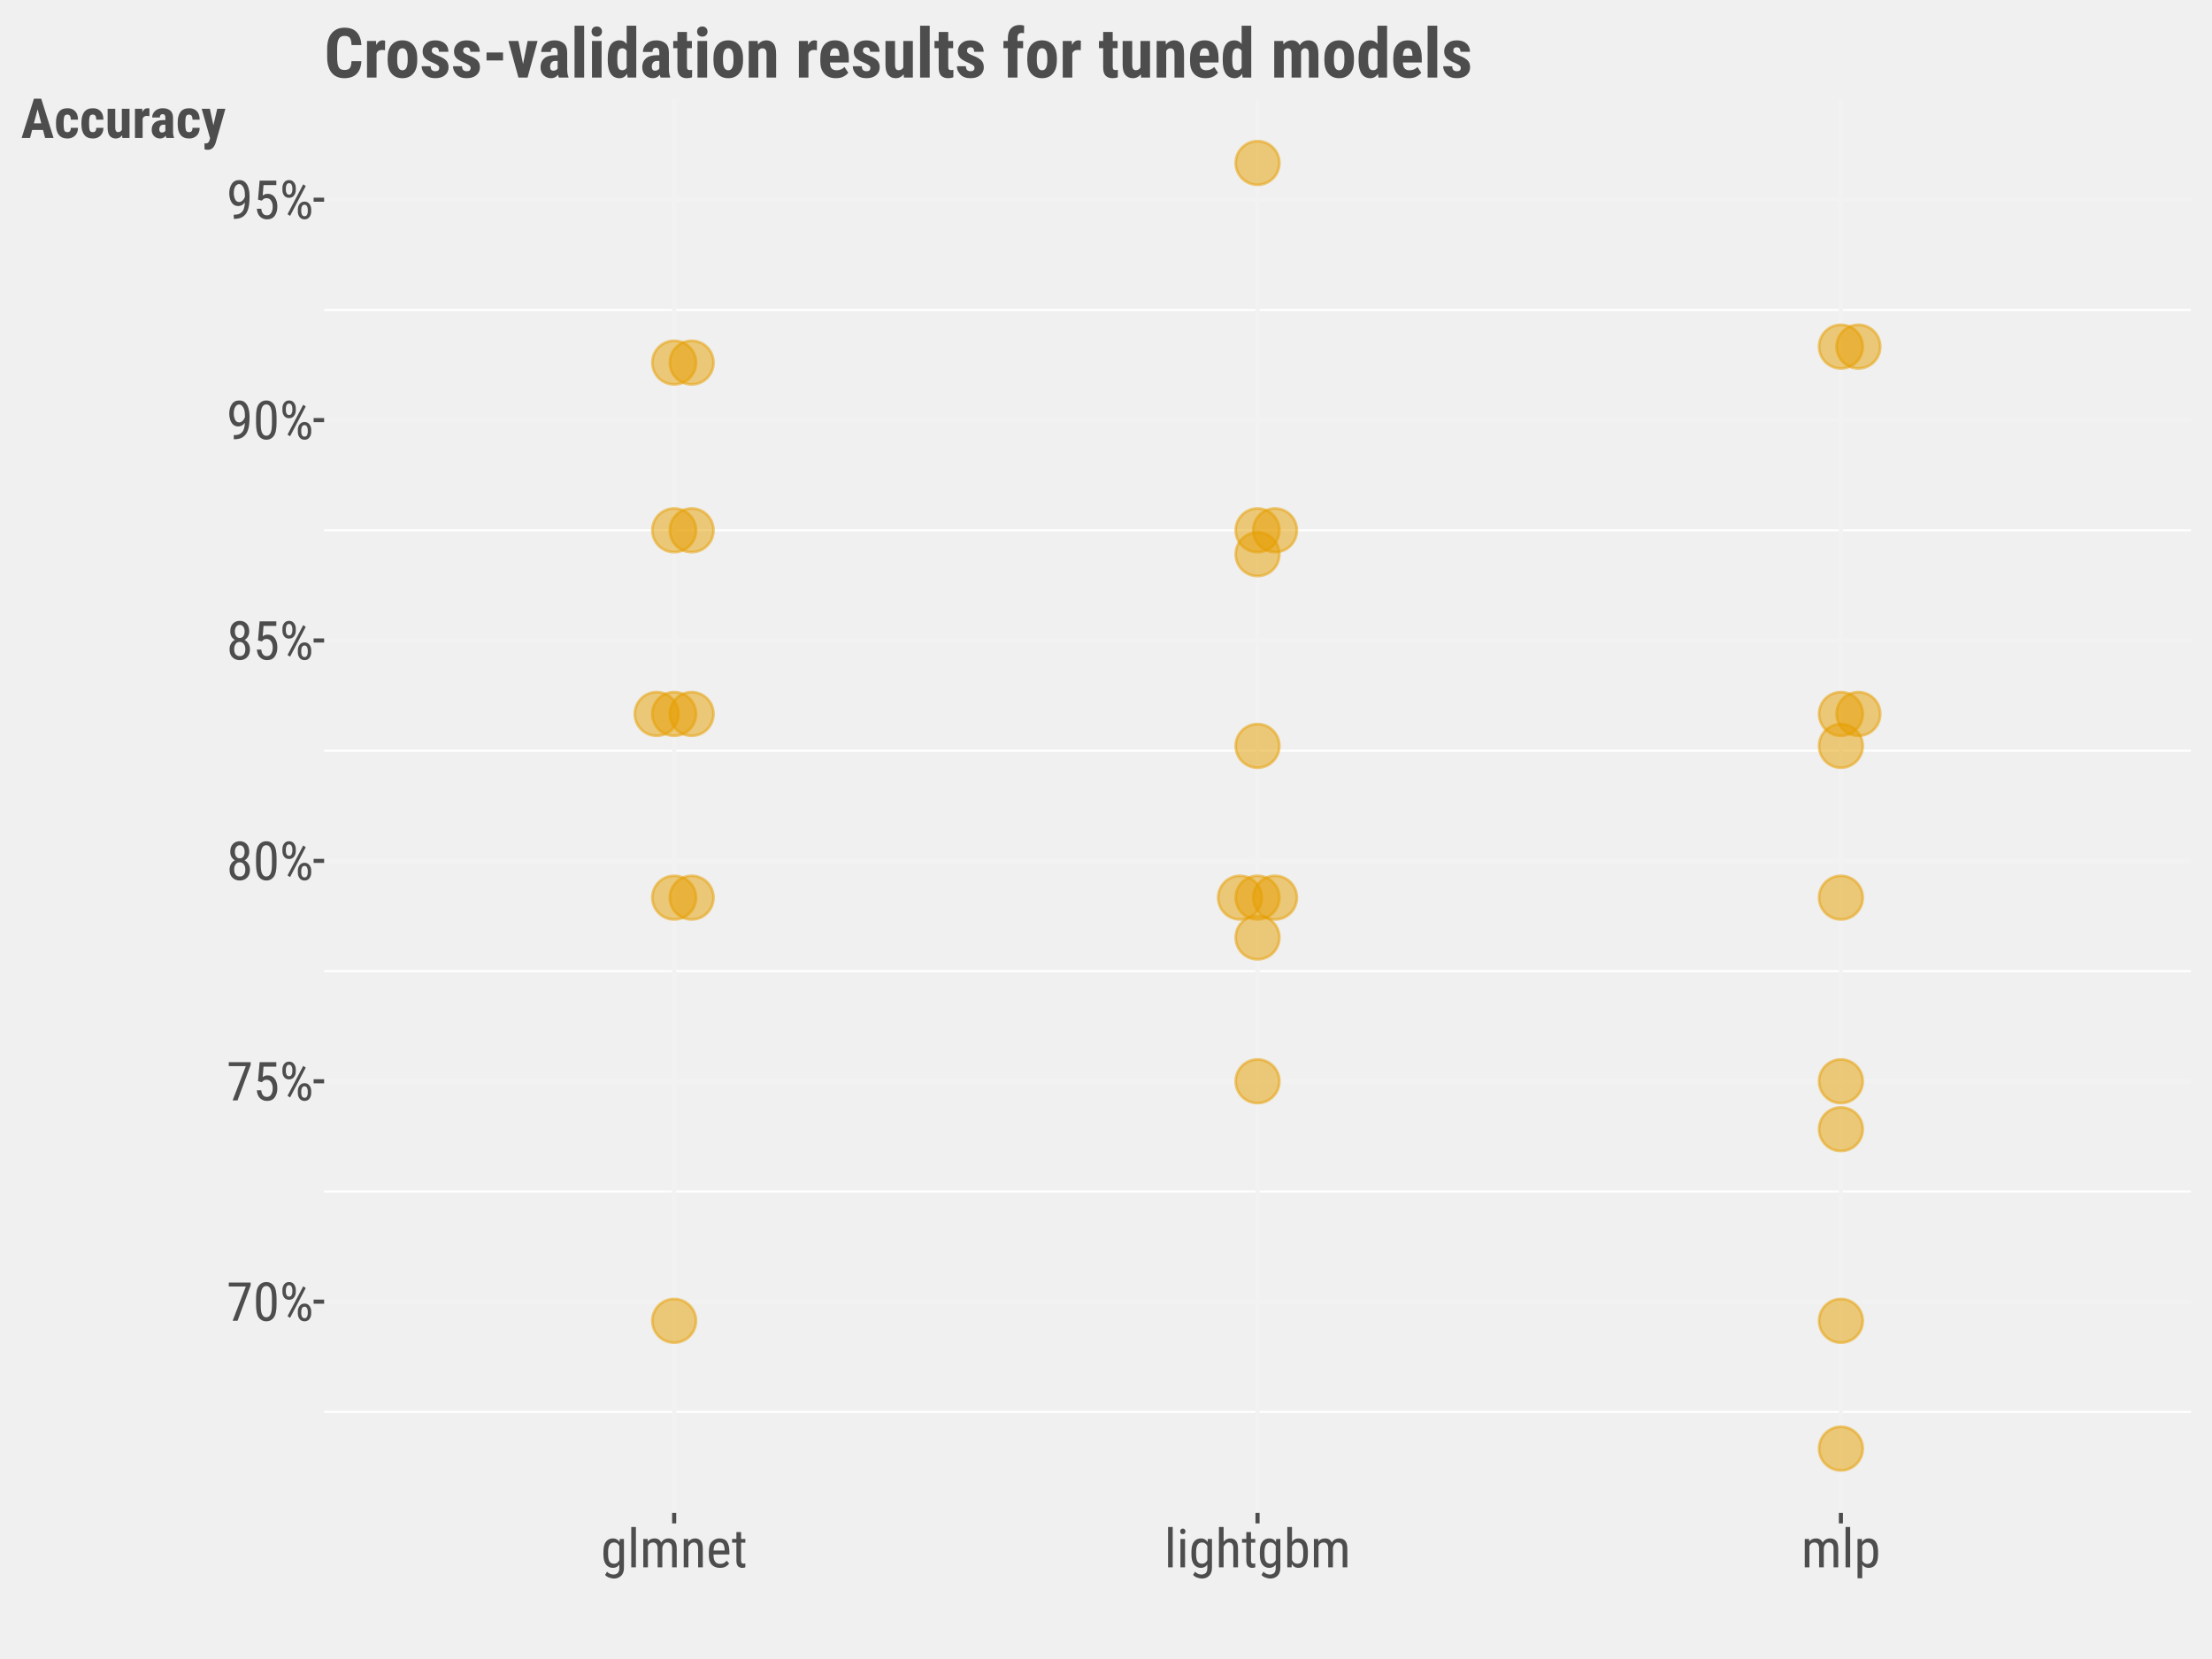
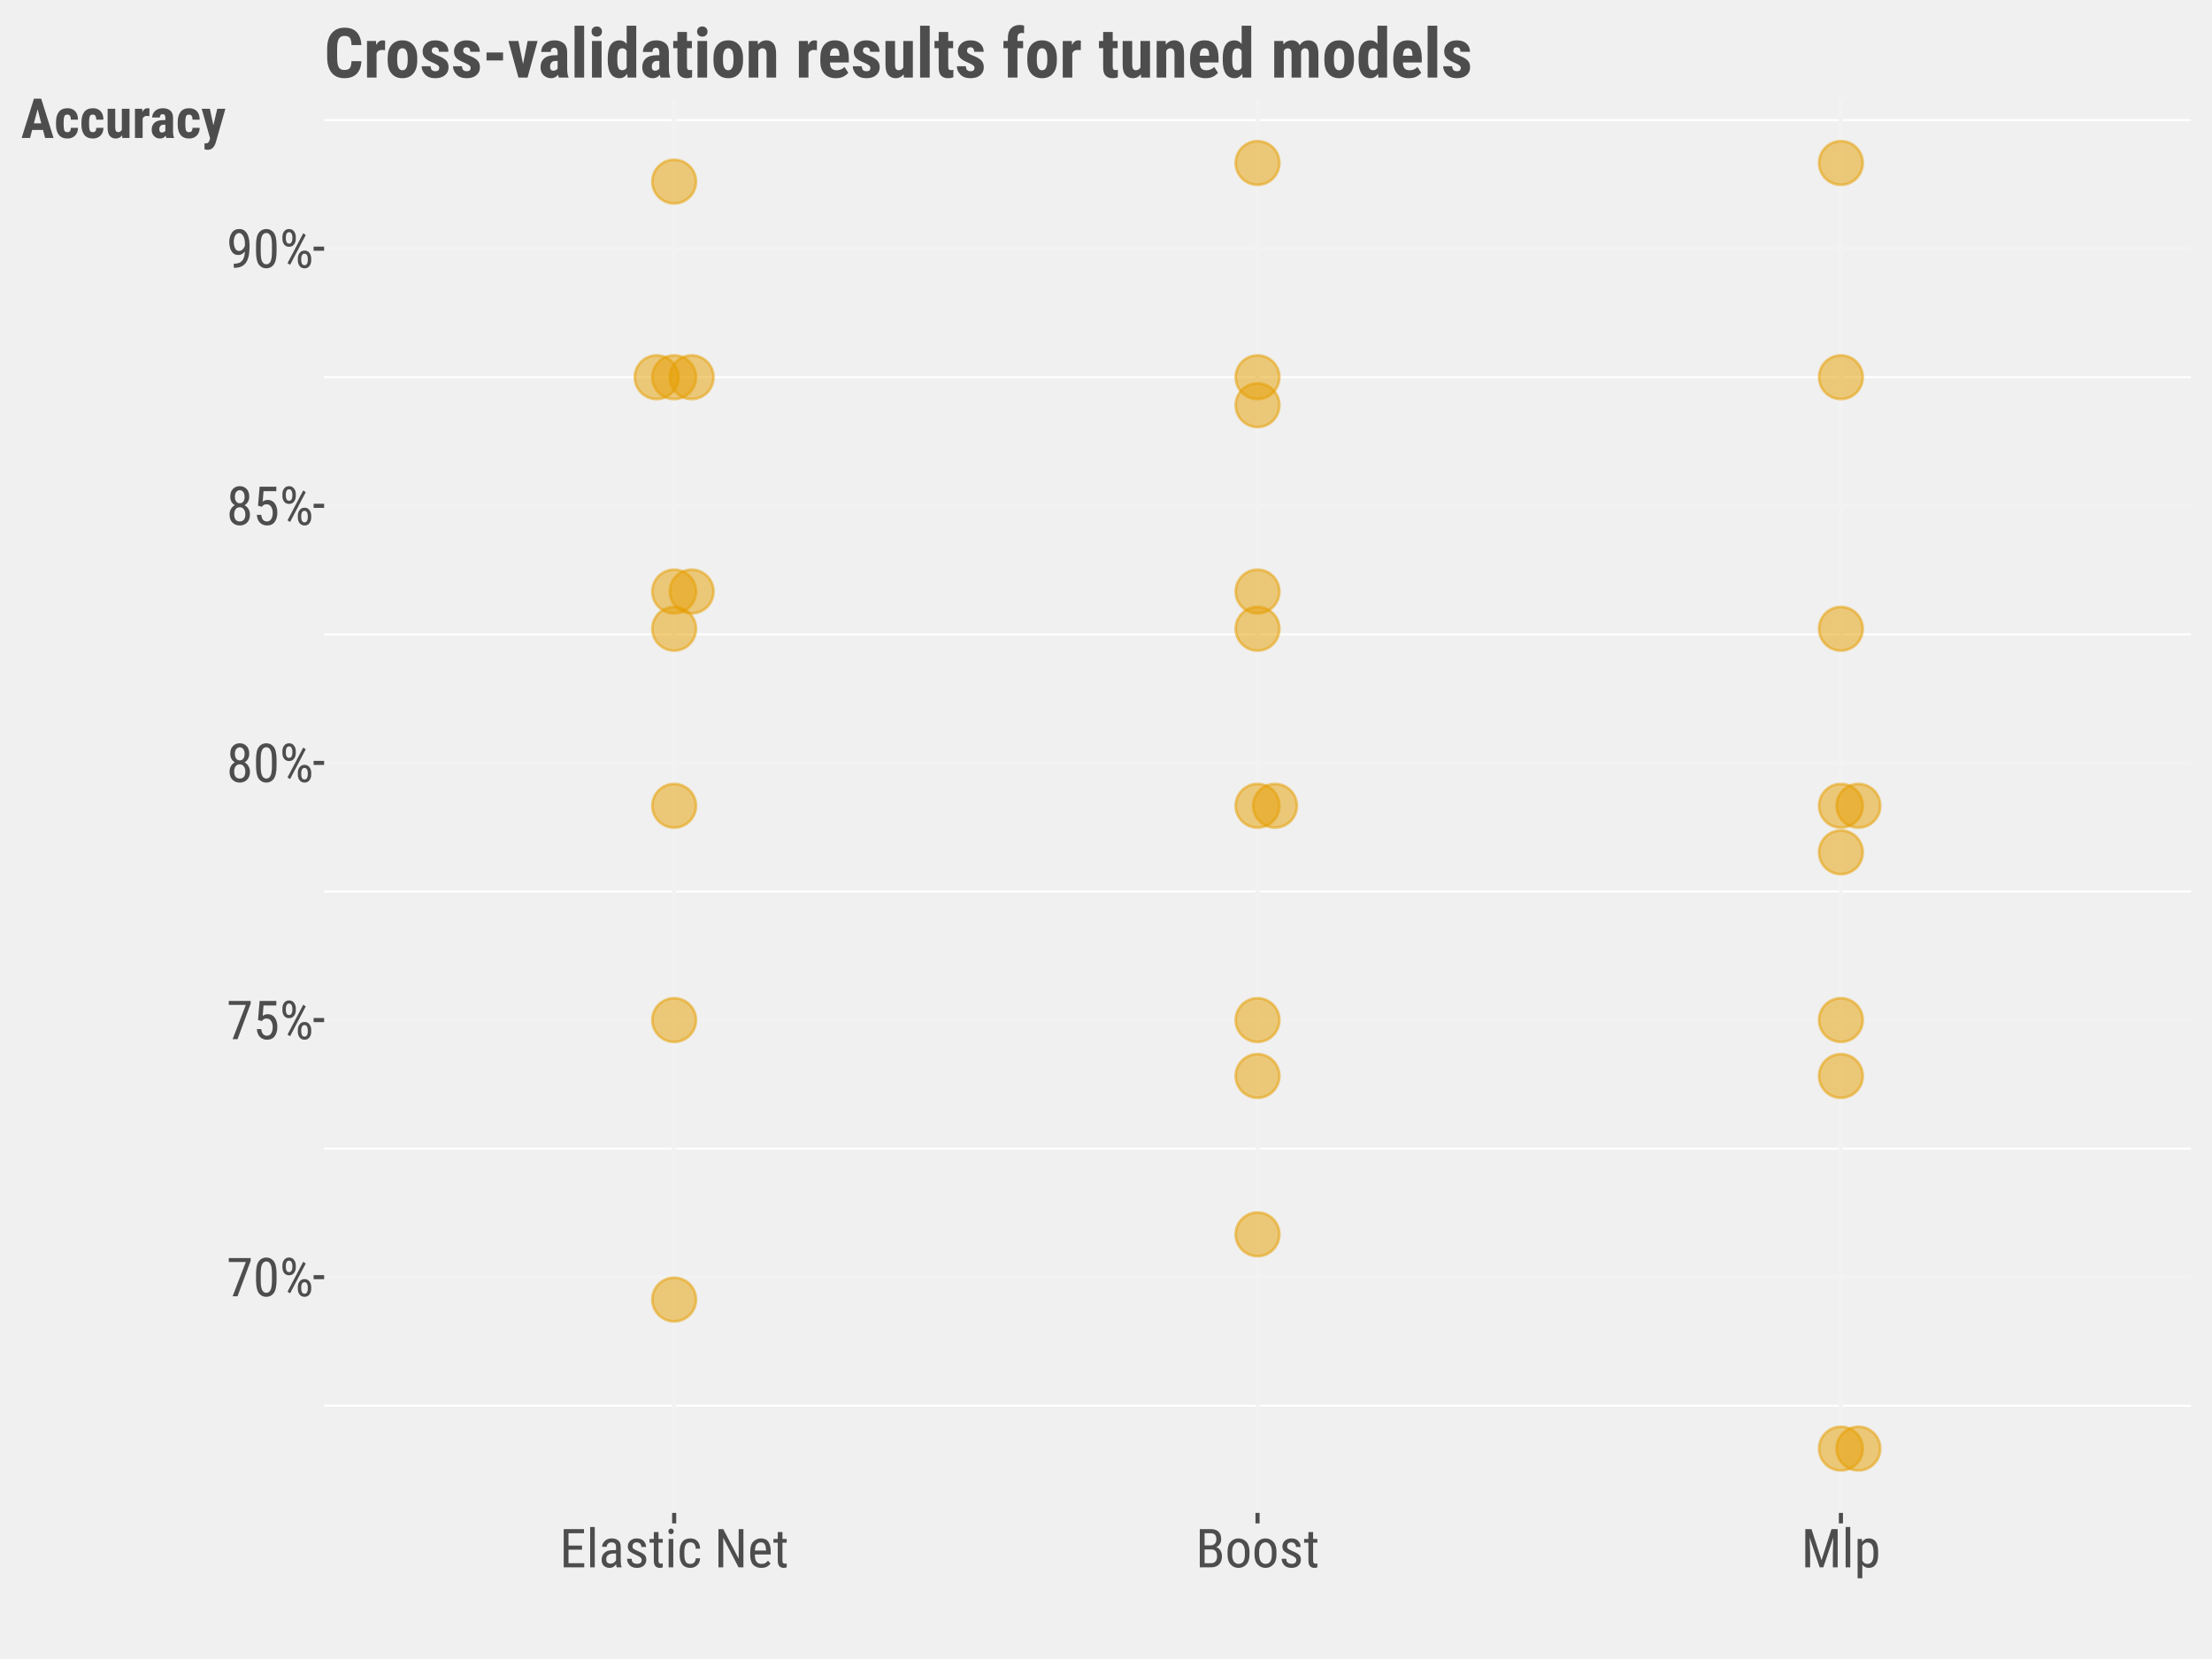
<svg xmlns="http://www.w3.org/2000/svg" class="svglite" width="576.00pt" height="432.00pt" viewBox="0 0 576.00 432.00">
  <defs>
    <style type="text/css">
    .svglite line, .svglite polyline, .svglite polygon, .svglite path, .svglite rect, .svglite circle {
      fill: none;
      stroke: #000000;
      stroke-linecap: round;
      stroke-linejoin: round;
      stroke-miterlimit: 10.00;
    }
    .svglite text {
      white-space: pre;
    }
  </style>
  </defs>
  <rect width="100%" height="100%" style="stroke: none; fill: none;" />
  <defs>
    <clipPath id="cpMC4wMHw1NzYuMDB8MC4wMHw0MzIuMDA=">
      <rect x="0.00" y="0.00" width="576.00" height="432.00" />
    </clipPath>
  </defs>
  <g clip-path="url(#cpMC4wMHw1NzYuMDB8MC4wMHw0MzIuMDA=)">
    <rect x="0" y="0.00" width="576.00" height="432.00" style="stroke-width: 1.07; stroke: none;" />
  </g>
  <defs>
    <clipPath id="cpODQuNDB8NTcwLjUyfDI1LjcwfDM5My45NQ==">
      <rect x="84.40" y="25.70" width="486.12" height="368.25" />
    </clipPath>
  </defs>
  <g clip-path="url(#cpODQuNDB8NTcwLjUyfDI1LjcwfDM5My45NQ==)">
-     <polyline points="84.40,367.65 570.52,367.65 " style="stroke-width: 0.53; stroke: #FFFFFF; stroke-linecap: butt;" />
-     <polyline points="84.40,310.26 570.52,310.26 " style="stroke-width: 0.53; stroke: #FFFFFF; stroke-linecap: butt;" />
-     <polyline points="84.40,252.87 570.52,252.87 " style="stroke-width: 0.53; stroke: #FFFFFF; stroke-linecap: butt;" />
-     <polyline points="84.40,195.48 570.52,195.48 " style="stroke-width: 0.53; stroke: #FFFFFF; stroke-linecap: butt;" />
-     <polyline points="84.40,138.09 570.52,138.09 " style="stroke-width: 0.53; stroke: #FFFFFF; stroke-linecap: butt;" />
-     <polyline points="84.40,80.70 570.52,80.70 " style="stroke-width: 0.53; stroke: #FFFFFF; stroke-linecap: butt;" />
-     <polyline points="84.40,338.95 570.52,338.95 " style="stroke-width: 1.07; stroke: #F2F2F2; stroke-linecap: butt;" />
-     <polyline points="84.40,281.56 570.52,281.56 " style="stroke-width: 1.07; stroke: #F2F2F2; stroke-linecap: butt;" />
-     <polyline points="84.40,224.17 570.52,224.17 " style="stroke-width: 1.07; stroke: #F2F2F2; stroke-linecap: butt;" />
-     <polyline points="84.40,166.78 570.52,166.78 " style="stroke-width: 1.07; stroke: #F2F2F2; stroke-linecap: butt;" />
-     <polyline points="84.40,109.39 570.52,109.39 " style="stroke-width: 1.07; stroke: #F2F2F2; stroke-linecap: butt;" />
-     <polyline points="84.40,52.00 570.52,52.00 " style="stroke-width: 1.07; stroke: #F2F2F2; stroke-linecap: butt;" />
+     <polyline points="84.40,366.05 570.52,366.05 " style="stroke-width: 0.53; stroke: #FFFFFF; stroke-linecap: butt;" />
+     <polyline points="84.40,299.10 570.52,299.10 " style="stroke-width: 0.53; stroke: #FFFFFF; stroke-linecap: butt;" />
+     <polyline points="84.40,232.14 570.52,232.14 " style="stroke-width: 0.53; stroke: #FFFFFF; stroke-linecap: butt;" />
+     <polyline points="84.40,165.19 570.52,165.19 " style="stroke-width: 0.53; stroke: #FFFFFF; stroke-linecap: butt;" />
+     <polyline points="84.40,98.23 570.52,98.23 " style="stroke-width: 0.53; stroke: #FFFFFF; stroke-linecap: butt;" />
+     <polyline points="84.40,31.28 570.52,31.28 " style="stroke-width: 0.53; stroke: #FFFFFF; stroke-linecap: butt;" />
+     <polyline points="84.40,332.57 570.52,332.57 " style="stroke-width: 1.07; stroke: #F2F2F2; stroke-linecap: butt;" />
+     <polyline points="84.40,265.62 570.52,265.62 " style="stroke-width: 1.07; stroke: #F2F2F2; stroke-linecap: butt;" />
+     <polyline points="84.40,198.66 570.52,198.66 " style="stroke-width: 1.07; stroke: #F2F2F2; stroke-linecap: butt;" />
+     <polyline points="84.40,131.71 570.52,131.71 " style="stroke-width: 1.07; stroke: #F2F2F2; stroke-linecap: butt;" />
+     <polyline points="84.40,64.76 570.52,64.76 " style="stroke-width: 1.07; stroke: #F2F2F2; stroke-linecap: butt;" />
    <polyline points="175.55,393.95 175.55,25.70 " style="stroke-width: 1.07; stroke: #F2F2F2; stroke-linecap: butt;" />
    <polyline points="327.46,393.95 327.46,25.70 " style="stroke-width: 1.07; stroke: #F2F2F2; stroke-linecap: butt;" />
    <polyline points="479.37,393.95 479.37,25.70 " style="stroke-width: 1.07; stroke: #F2F2F2; stroke-linecap: butt;" />
-     <circle cx="175.55" cy="185.91" r="5.69" style="stroke-width: 0.71; stroke: #E69F00; stroke-opacity: 0.50; fill: #E69F00; fill-opacity: 0.50;" />
-     <circle cx="175.55" cy="233.74" r="5.69" style="stroke-width: 0.71; stroke: #E69F00; stroke-opacity: 0.50; fill: #E69F00; fill-opacity: 0.50;" />
-     <circle cx="175.55" cy="138.09" r="5.69" style="stroke-width: 0.71; stroke: #E69F00; stroke-opacity: 0.50; fill: #E69F00; fill-opacity: 0.50;" />
-     <circle cx="180.11" cy="185.91" r="5.69" style="stroke-width: 0.71; stroke: #E69F00; stroke-opacity: 0.50; fill: #E69F00; fill-opacity: 0.50;" />
-     <circle cx="170.99" cy="185.91" r="5.69" style="stroke-width: 0.71; stroke: #E69F00; stroke-opacity: 0.50; fill: #E69F00; fill-opacity: 0.50;" />
-     <circle cx="180.11" cy="138.09" r="5.69" style="stroke-width: 0.71; stroke: #E69F00; stroke-opacity: 0.50; fill: #E69F00; fill-opacity: 0.50;" />
-     <circle cx="180.11" cy="233.74" r="5.69" style="stroke-width: 0.71; stroke: #E69F00; stroke-opacity: 0.50; fill: #E69F00; fill-opacity: 0.50;" />
-     <circle cx="175.55" cy="94.42" r="5.69" style="stroke-width: 0.71; stroke: #E69F00; stroke-opacity: 0.50; fill: #E69F00; fill-opacity: 0.50;" />
-     <circle cx="175.55" cy="343.94" r="5.69" style="stroke-width: 0.71; stroke: #E69F00; stroke-opacity: 0.50; fill: #E69F00; fill-opacity: 0.50;" />
-     <circle cx="180.11" cy="94.42" r="5.69" style="stroke-width: 0.71; stroke: #E69F00; stroke-opacity: 0.50; fill: #E69F00; fill-opacity: 0.50;" />
-     <circle cx="327.46" cy="138.09" r="5.69" style="stroke-width: 0.71; stroke: #E69F00; stroke-opacity: 0.50; fill: #E69F00; fill-opacity: 0.50;" />
-     <circle cx="327.46" cy="233.74" r="5.69" style="stroke-width: 0.71; stroke: #E69F00; stroke-opacity: 0.50; fill: #E69F00; fill-opacity: 0.50;" />
+     <circle cx="175.55" cy="98.23" r="5.69" style="stroke-width: 0.71; stroke: #E69F00; stroke-opacity: 0.50; fill: #E69F00; fill-opacity: 0.50;" />
+     <circle cx="175.55" cy="265.62" r="5.69" style="stroke-width: 0.71; stroke: #E69F00; stroke-opacity: 0.50; fill: #E69F00; fill-opacity: 0.50;" />
+     <circle cx="180.11" cy="98.23" r="5.69" style="stroke-width: 0.71; stroke: #E69F00; stroke-opacity: 0.50; fill: #E69F00; fill-opacity: 0.50;" />
+     <circle cx="175.55" cy="154.03" r="5.69" style="stroke-width: 0.71; stroke: #E69F00; stroke-opacity: 0.50; fill: #E69F00; fill-opacity: 0.50;" />
+     <circle cx="175.55" cy="209.82" r="5.69" style="stroke-width: 0.71; stroke: #E69F00; stroke-opacity: 0.50; fill: #E69F00; fill-opacity: 0.50;" />
+     <circle cx="170.99" cy="98.23" r="5.69" style="stroke-width: 0.71; stroke: #E69F00; stroke-opacity: 0.50; fill: #E69F00; fill-opacity: 0.50;" />
+     <circle cx="180.11" cy="154.03" r="5.69" style="stroke-width: 0.71; stroke: #E69F00; stroke-opacity: 0.50; fill: #E69F00; fill-opacity: 0.50;" />
+     <circle cx="175.55" cy="163.73" r="5.69" style="stroke-width: 0.71; stroke: #E69F00; stroke-opacity: 0.50; fill: #E69F00; fill-opacity: 0.50;" />
+     <circle cx="175.55" cy="338.40" r="5.69" style="stroke-width: 0.71; stroke: #E69F00; stroke-opacity: 0.50; fill: #E69F00; fill-opacity: 0.50;" />
+     <circle cx="175.55" cy="47.29" r="5.69" style="stroke-width: 0.71; stroke: #E69F00; stroke-opacity: 0.50; fill: #E69F00; fill-opacity: 0.50;" />
+     <circle cx="327.46" cy="154.03" r="5.69" style="stroke-width: 0.71; stroke: #E69F00; stroke-opacity: 0.50; fill: #E69F00; fill-opacity: 0.50;" />
+     <circle cx="327.46" cy="265.62" r="5.69" style="stroke-width: 0.71; stroke: #E69F00; stroke-opacity: 0.50; fill: #E69F00; fill-opacity: 0.50;" />
    <circle cx="327.46" cy="42.44" r="5.69" style="stroke-width: 0.71; stroke: #E69F00; stroke-opacity: 0.50; fill: #E69F00; fill-opacity: 0.50;" />
-     <circle cx="332.02" cy="233.74" r="5.69" style="stroke-width: 0.71; stroke: #E69F00; stroke-opacity: 0.50; fill: #E69F00; fill-opacity: 0.50;" />
-     <circle cx="322.90" cy="233.74" r="5.69" style="stroke-width: 0.71; stroke: #E69F00; stroke-opacity: 0.50; fill: #E69F00; fill-opacity: 0.50;" />
-     <circle cx="332.02" cy="138.09" r="5.69" style="stroke-width: 0.71; stroke: #E69F00; stroke-opacity: 0.50; fill: #E69F00; fill-opacity: 0.50;" />
-     <circle cx="327.46" cy="281.56" r="5.69" style="stroke-width: 0.71; stroke: #E69F00; stroke-opacity: 0.50; fill: #E69F00; fill-opacity: 0.50;" />
-     <circle cx="327.46" cy="194.23" r="5.69" style="stroke-width: 0.71; stroke: #E69F00; stroke-opacity: 0.50; fill: #E69F00; fill-opacity: 0.50;" />
-     <circle cx="327.46" cy="244.13" r="5.69" style="stroke-width: 0.71; stroke: #E69F00; stroke-opacity: 0.50; fill: #E69F00; fill-opacity: 0.50;" />
-     <circle cx="327.46" cy="144.32" r="5.69" style="stroke-width: 0.71; stroke: #E69F00; stroke-opacity: 0.50; fill: #E69F00; fill-opacity: 0.50;" />
-     <circle cx="479.37" cy="185.91" r="5.69" style="stroke-width: 0.71; stroke: #E69F00; stroke-opacity: 0.50; fill: #E69F00; fill-opacity: 0.50;" />
-     <circle cx="483.93" cy="185.91" r="5.69" style="stroke-width: 0.71; stroke: #E69F00; stroke-opacity: 0.50; fill: #E69F00; fill-opacity: 0.50;" />
-     <circle cx="479.37" cy="90.26" r="5.69" style="stroke-width: 0.71; stroke: #E69F00; stroke-opacity: 0.50; fill: #E69F00; fill-opacity: 0.50;" />
-     <circle cx="479.37" cy="281.56" r="5.69" style="stroke-width: 0.71; stroke: #E69F00; stroke-opacity: 0.50; fill: #E69F00; fill-opacity: 0.50;" />
-     <circle cx="479.37" cy="233.74" r="5.69" style="stroke-width: 0.71; stroke: #E69F00; stroke-opacity: 0.50; fill: #E69F00; fill-opacity: 0.50;" />
-     <circle cx="483.93" cy="90.26" r="5.69" style="stroke-width: 0.71; stroke: #E69F00; stroke-opacity: 0.50; fill: #E69F00; fill-opacity: 0.50;" />
+     <circle cx="327.46" cy="209.82" r="5.69" style="stroke-width: 0.71; stroke: #E69F00; stroke-opacity: 0.50; fill: #E69F00; fill-opacity: 0.50;" />
+     <circle cx="332.02" cy="209.82" r="5.69" style="stroke-width: 0.71; stroke: #E69F00; stroke-opacity: 0.50; fill: #E69F00; fill-opacity: 0.50;" />
+     <circle cx="327.46" cy="98.23" r="5.69" style="stroke-width: 0.71; stroke: #E69F00; stroke-opacity: 0.50; fill: #E69F00; fill-opacity: 0.50;" />
+     <circle cx="327.46" cy="321.42" r="5.69" style="stroke-width: 0.71; stroke: #E69F00; stroke-opacity: 0.50; fill: #E69F00; fill-opacity: 0.50;" />
+     <circle cx="327.46" cy="163.73" r="5.69" style="stroke-width: 0.71; stroke: #E69F00; stroke-opacity: 0.50; fill: #E69F00; fill-opacity: 0.50;" />
+     <circle cx="327.46" cy="280.18" r="5.69" style="stroke-width: 0.71; stroke: #E69F00; stroke-opacity: 0.50; fill: #E69F00; fill-opacity: 0.50;" />
+     <circle cx="327.46" cy="105.51" r="5.69" style="stroke-width: 0.71; stroke: #E69F00; stroke-opacity: 0.50; fill: #E69F00; fill-opacity: 0.50;" />
+     <circle cx="479.37" cy="265.62" r="5.69" style="stroke-width: 0.71; stroke: #E69F00; stroke-opacity: 0.50; fill: #E69F00; fill-opacity: 0.50;" />
+     <circle cx="479.37" cy="209.82" r="5.69" style="stroke-width: 0.71; stroke: #E69F00; stroke-opacity: 0.50; fill: #E69F00; fill-opacity: 0.50;" />
+     <circle cx="479.37" cy="42.44" r="5.69" style="stroke-width: 0.71; stroke: #E69F00; stroke-opacity: 0.50; fill: #E69F00; fill-opacity: 0.50;" />
    <circle cx="479.37" cy="377.21" r="5.69" style="stroke-width: 0.71; stroke: #E69F00; stroke-opacity: 0.50; fill: #E69F00; fill-opacity: 0.50;" />
-     <circle cx="479.37" cy="294.04" r="5.69" style="stroke-width: 0.71; stroke: #E69F00; stroke-opacity: 0.50; fill: #E69F00; fill-opacity: 0.50;" />
-     <circle cx="479.37" cy="343.94" r="5.69" style="stroke-width: 0.71; stroke: #E69F00; stroke-opacity: 0.50; fill: #E69F00; fill-opacity: 0.50;" />
-     <circle cx="479.37" cy="194.23" r="5.69" style="stroke-width: 0.71; stroke: #E69F00; stroke-opacity: 0.50; fill: #E69F00; fill-opacity: 0.50;" />
+     <circle cx="483.93" cy="209.82" r="5.69" style="stroke-width: 0.71; stroke: #E69F00; stroke-opacity: 0.50; fill: #E69F00; fill-opacity: 0.50;" />
+     <circle cx="479.37" cy="98.23" r="5.69" style="stroke-width: 0.71; stroke: #E69F00; stroke-opacity: 0.50; fill: #E69F00; fill-opacity: 0.50;" />
+     <circle cx="483.93" cy="377.21" r="5.69" style="stroke-width: 0.71; stroke: #E69F00; stroke-opacity: 0.50; fill: #E69F00; fill-opacity: 0.50;" />
+     <circle cx="479.37" cy="221.95" r="5.69" style="stroke-width: 0.71; stroke: #E69F00; stroke-opacity: 0.50; fill: #E69F00; fill-opacity: 0.50;" />
+     <circle cx="479.37" cy="280.18" r="5.69" style="stroke-width: 0.71; stroke: #E69F00; stroke-opacity: 0.50; fill: #E69F00; fill-opacity: 0.50;" />
+     <circle cx="479.37" cy="163.73" r="5.69" style="stroke-width: 0.71; stroke: #E69F00; stroke-opacity: 0.50; fill: #E69F00; fill-opacity: 0.50;" />
  </g>
  <g clip-path="url(#cpMC4wMHw1NzYuMDB8MC4wMHw0MzIuMDA=)">
-     <text x="70.32" y="343.93" text-anchor="middle" style="font-size: 14.00px;fill: #4D4D4D; font-family: &quot;Roboto Condensed&quot;;" textLength="22.68px" lengthAdjust="spacingAndGlyphs">70%</text>
-     <text x="70.32" y="286.54" text-anchor="middle" style="font-size: 14.00px;fill: #4D4D4D; font-family: &quot;Roboto Condensed&quot;;" textLength="22.68px" lengthAdjust="spacingAndGlyphs">75%</text>
-     <text x="70.32" y="229.15" text-anchor="middle" style="font-size: 14.00px;fill: #4D4D4D; font-family: &quot;Roboto Condensed&quot;;" textLength="22.68px" lengthAdjust="spacingAndGlyphs">80%</text>
-     <text x="70.32" y="171.76" text-anchor="middle" style="font-size: 14.00px;fill: #4D4D4D; font-family: &quot;Roboto Condensed&quot;;" textLength="22.68px" lengthAdjust="spacingAndGlyphs">85%</text>
-     <text x="70.32" y="114.37" text-anchor="middle" style="font-size: 14.00px;fill: #4D4D4D; font-family: &quot;Roboto Condensed&quot;;" textLength="22.68px" lengthAdjust="spacingAndGlyphs">90%</text>
-     <text x="70.32" y="56.98" text-anchor="middle" style="font-size: 14.00px;fill: #4D4D4D; font-family: &quot;Roboto Condensed&quot;;" textLength="22.68px" lengthAdjust="spacingAndGlyphs">95%</text>
-     <polyline points="81.66,338.95 84.40,338.95 " style="stroke-width: 1.07; stroke: #4D4D4D; stroke-linecap: butt;" />
-     <polyline points="81.66,281.56 84.40,281.56 " style="stroke-width: 1.07; stroke: #4D4D4D; stroke-linecap: butt;" />
-     <polyline points="81.66,224.17 84.40,224.17 " style="stroke-width: 1.07; stroke: #4D4D4D; stroke-linecap: butt;" />
-     <polyline points="81.66,166.78 84.40,166.78 " style="stroke-width: 1.07; stroke: #4D4D4D; stroke-linecap: butt;" />
-     <polyline points="81.66,109.39 84.40,109.39 " style="stroke-width: 1.07; stroke: #4D4D4D; stroke-linecap: butt;" />
-     <polyline points="81.66,52.00 84.40,52.00 " style="stroke-width: 1.07; stroke: #4D4D4D; stroke-linecap: butt;" />
+     <text x="70.32" y="337.55" text-anchor="middle" style="font-size: 14.00px;fill: #4D4D4D; font-family: &quot;Roboto Condensed&quot;;" textLength="22.68px" lengthAdjust="spacingAndGlyphs">70%</text>
+     <text x="70.32" y="270.60" text-anchor="middle" style="font-size: 14.00px;fill: #4D4D4D; font-family: &quot;Roboto Condensed&quot;;" textLength="22.68px" lengthAdjust="spacingAndGlyphs">75%</text>
+     <text x="70.32" y="203.64" text-anchor="middle" style="font-size: 14.00px;fill: #4D4D4D; font-family: &quot;Roboto Condensed&quot;;" textLength="22.68px" lengthAdjust="spacingAndGlyphs">80%</text>
+     <text x="70.32" y="136.69" text-anchor="middle" style="font-size: 14.00px;fill: #4D4D4D; font-family: &quot;Roboto Condensed&quot;;" textLength="22.68px" lengthAdjust="spacingAndGlyphs">85%</text>
+     <text x="70.32" y="69.73" text-anchor="middle" style="font-size: 14.00px;fill: #4D4D4D; font-family: &quot;Roboto Condensed&quot;;" textLength="22.68px" lengthAdjust="spacingAndGlyphs">90%</text>
+     <polyline points="81.66,332.57 84.40,332.57 " style="stroke-width: 1.07; stroke: #4D4D4D; stroke-linecap: butt;" />
+     <polyline points="81.66,265.62 84.40,265.62 " style="stroke-width: 1.07; stroke: #4D4D4D; stroke-linecap: butt;" />
+     <polyline points="81.66,198.66 84.40,198.66 " style="stroke-width: 1.07; stroke: #4D4D4D; stroke-linecap: butt;" />
+     <polyline points="81.66,131.71 84.40,131.71 " style="stroke-width: 1.07; stroke: #4D4D4D; stroke-linecap: butt;" />
+     <polyline points="81.66,64.76 84.40,64.76 " style="stroke-width: 1.07; stroke: #4D4D4D; stroke-linecap: butt;" />
    <polyline points="175.55,396.69 175.55,393.95 " style="stroke-width: 1.07; stroke: #4D4D4D; stroke-linecap: butt;" />
    <polyline points="327.46,396.69 327.46,393.95 " style="stroke-width: 1.07; stroke: #4D4D4D; stroke-linecap: butt;" />
    <polyline points="479.37,396.69 479.37,393.95 " style="stroke-width: 1.07; stroke: #4D4D4D; stroke-linecap: butt;" />
-     <text x="175.55" y="408.13" text-anchor="middle" style="font-size: 14.00px;fill: #4D4D4D; font-family: &quot;Roboto Condensed&quot;;" textLength="38.10px" lengthAdjust="spacingAndGlyphs">glmnet</text>
-     <text x="327.46" y="408.13" text-anchor="middle" style="font-size: 14.00px;fill: #4D4D4D; font-family: &quot;Roboto Condensed&quot;;" textLength="48.54px" lengthAdjust="spacingAndGlyphs">lightgbm</text>
-     <text x="479.37" y="408.13" text-anchor="middle" style="font-size: 14.00px;fill: #4D4D4D; font-family: &quot;Roboto Condensed&quot;;" textLength="20.64px" lengthAdjust="spacingAndGlyphs">mlp</text>
+     <text x="175.55" y="408.13" text-anchor="middle" style="font-size: 14.00px;fill: #4D4D4D; font-family: &quot;Roboto Condensed&quot;;" textLength="59.59px" lengthAdjust="spacingAndGlyphs">Elastic Net</text>
+     <text x="327.46" y="408.13" text-anchor="middle" style="font-size: 14.00px;fill: #4D4D4D; font-family: &quot;Roboto Condensed&quot;;" textLength="32.20px" lengthAdjust="spacingAndGlyphs">Boost</text>
+     <text x="479.37" y="408.13" text-anchor="middle" style="font-size: 14.00px;fill: #4D4D4D; font-family: &quot;Roboto Condensed&quot;;" textLength="20.68px" lengthAdjust="spacingAndGlyphs">Mlp</text>
    <text x="5.48" y="35.93" style="font-size: 14.40px; font-weight: bold;fill: #4D4D4D; font-family: &quot;Roboto Condensed&quot;;" textLength="53.50px" lengthAdjust="spacingAndGlyphs">Accuracy</text>
    <text x="84.40" y="20.19" style="font-size: 18.00px; font-weight: bold;fill: #4D4D4D; font-family: &quot;Roboto Condensed&quot;;" textLength="299.56px" lengthAdjust="spacingAndGlyphs">Cross-validation results for tuned models</text>
  </g>
</svg>
